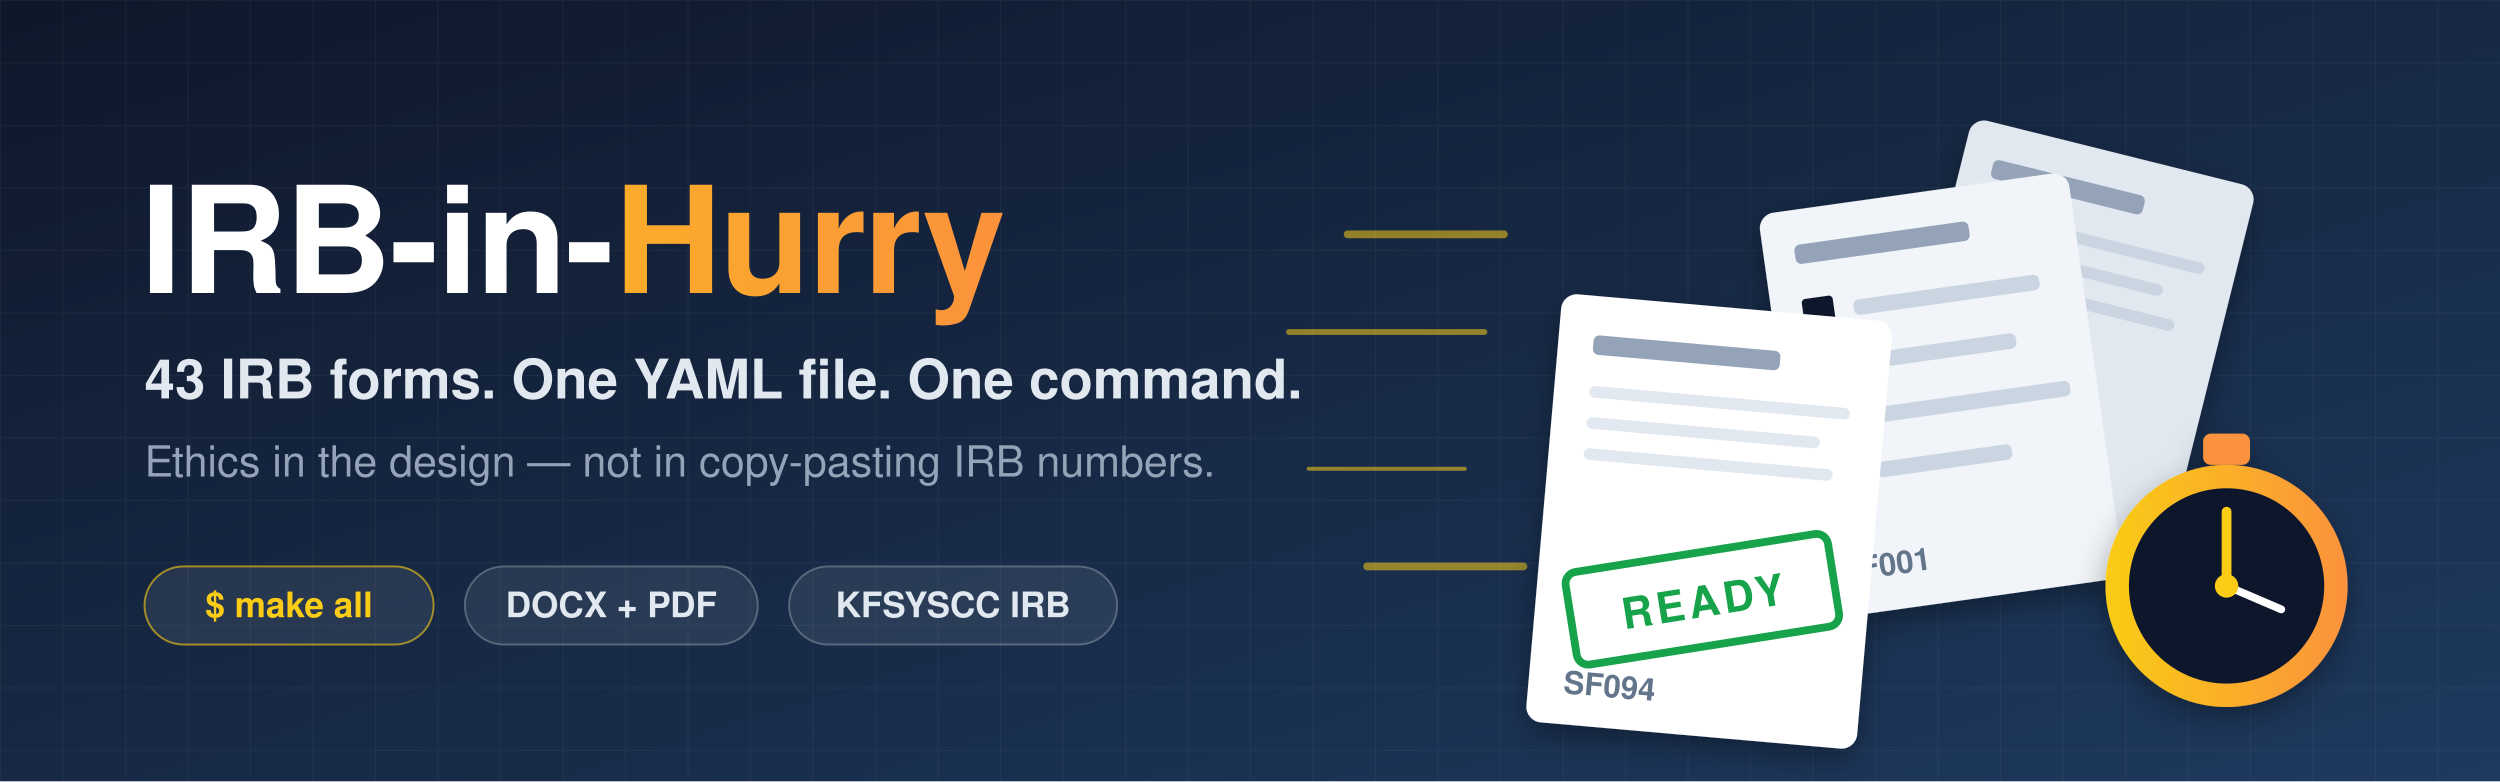
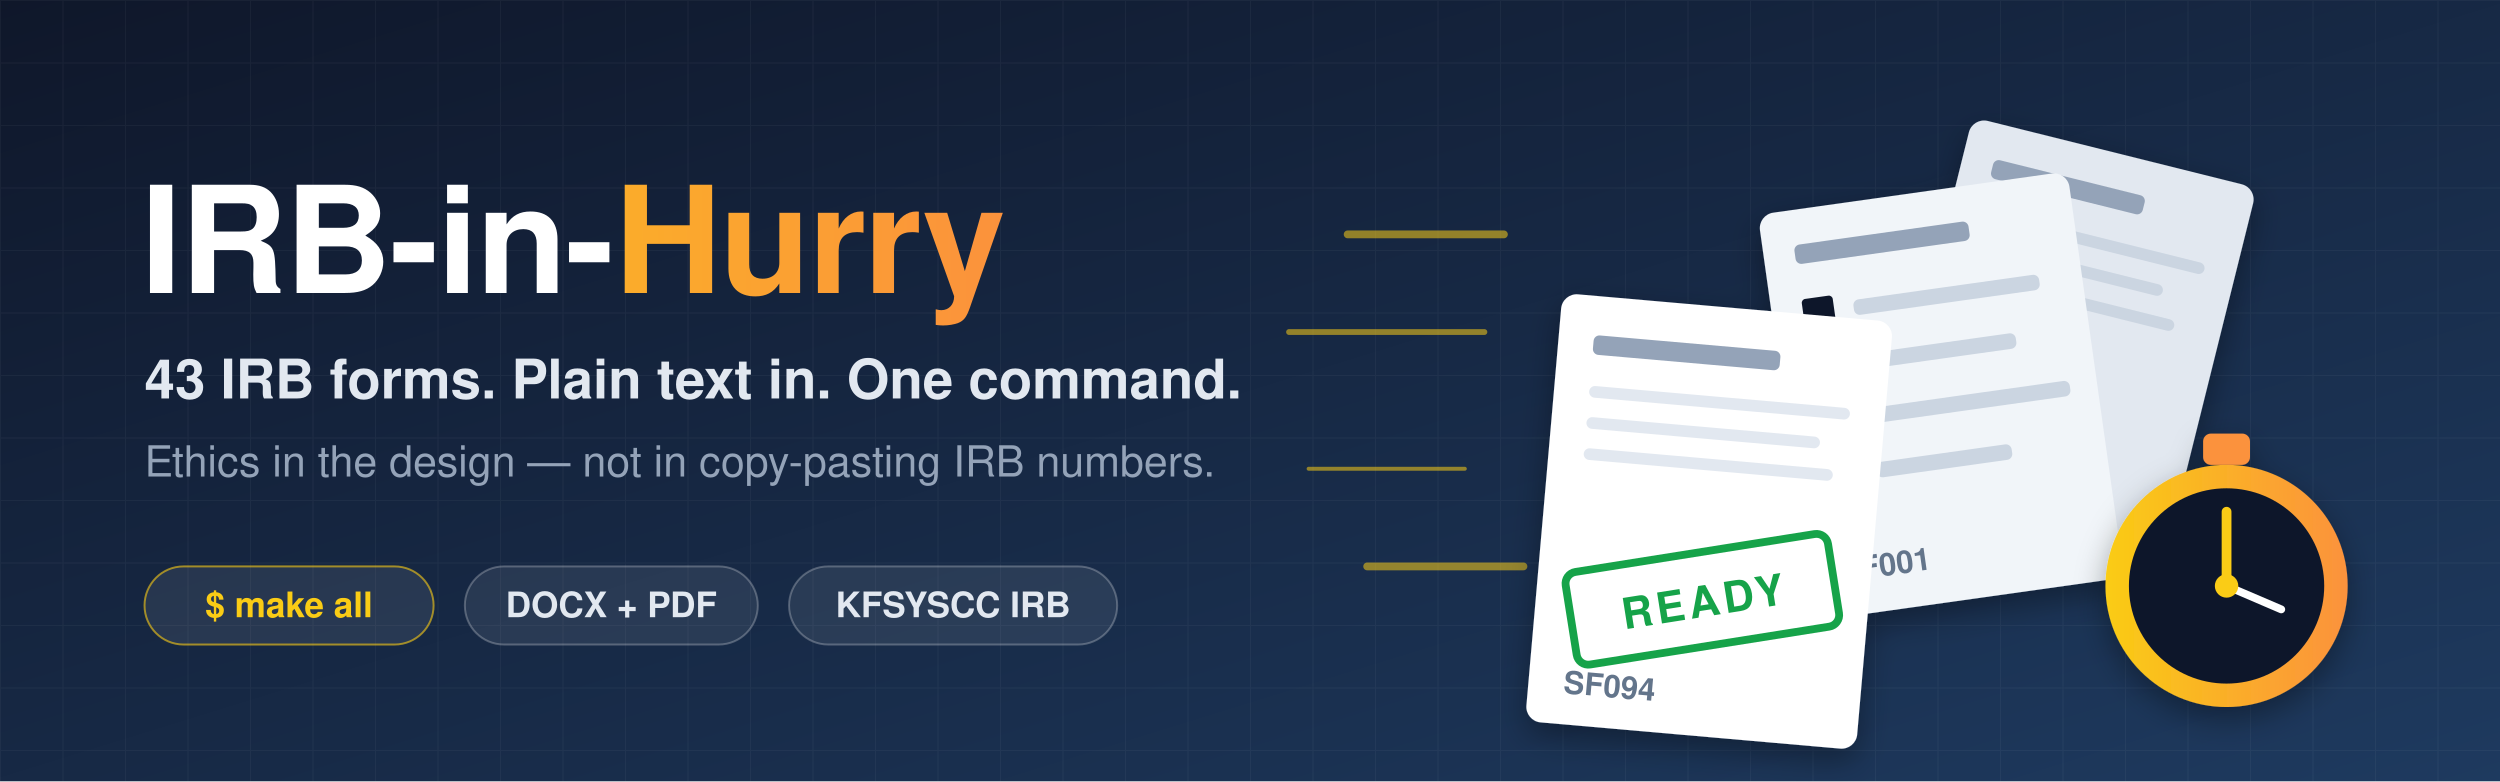
<svg xmlns="http://www.w3.org/2000/svg" width="1280" height="400" viewBox="0 0 1280 400" role="img" aria-labelledby="t d">
  <defs>
    <linearGradient id="bg" x1="0" y1="0" x2="1" y2="1">
      <stop offset="0" stop-color="#0f172a" />
      <stop offset="1" stop-color="#1e3a5f" />
    </linearGradient>
    <linearGradient id="accent" x1="0" y1="0" x2="1" y2="0">
      <stop offset="0" stop-color="#facc15" />
      <stop offset="1" stop-color="#fb923c" />
    </linearGradient>
    <filter id="shadow" x="-20%" y="-20%" width="140%" height="140%">
      <feDropShadow dx="0" dy="6" stdDeviation="8" flood-color="#000" flood-opacity="0.35" />
    </filter>
    <pattern id="grid" width="32" height="32" patternUnits="userSpaceOnUse">
      <path d="M32 0H0V32" fill="none" stroke="#ffffff" stroke-opacity="0.04" />
    </pattern>
  </defs>
  <rect width="1280" height="400" fill="url(#bg)" />
  <rect width="1280" height="400" fill="url(#grid)" />
  <g stroke="#facc15" stroke-linecap="round" opacity="0.55">
    <line x1="690" y1="120" x2="770" y2="120" stroke-width="4" />
    <line x1="660" y1="170" x2="760" y2="170" stroke-width="3" />
    <line x1="700" y1="290" x2="780" y2="290" stroke-width="4" />
    <line x1="670" y1="240" x2="750" y2="240" stroke-width="2" />
  </g>
  <g filter="url(#shadow)">
    <g transform="translate(1010 60) rotate(14)">
      <rect width="150" height="196" rx="8" fill="#e2e8f0" />
      <rect x="16" y="18" width="80" height="10" rx="3" fill="#94a3b8" />
      <rect x="16" y="44" width="118" height="6" rx="3" fill="#cbd5e1" />
      <rect x="16" y="60" width="100" height="6" rx="3" fill="#cbd5e1" />
      <rect x="16" y="76" width="110" height="6" rx="3" fill="#cbd5e1" />
      <text x="16" y="178" font-family="Helvetica, Arial, sans-serif" font-size="16" font-weight="700" fill="#64748b">SF037</text>
    </g>
    <g transform="translate(900 110) rotate(-8)">
      <rect width="160" height="210" rx="8" fill="#f1f5f9" />
      <rect x="16" y="18" width="90" height="10" rx="3" fill="#94a3b8" />
      <g font-family="Helvetica, Arial, sans-serif" font-size="18" fill="#0f172a">
        <rect x="16" y="46" width="16" height="16" rx="2" fill="#0f172a" />
        <rect x="42" y="50" width="96" height="8" rx="3" fill="#cbd5e1" />
        <rect x="16" y="74" width="16" height="16" rx="2" fill="none" stroke="#0f172a" stroke-width="2" />
        <rect x="42" y="78" width="80" height="8" rx="3" fill="#cbd5e1" />
        <rect x="16" y="102" width="16" height="16" rx="2" fill="#0f172a" />
        <rect x="42" y="106" width="104" height="8" rx="3" fill="#cbd5e1" />
        <rect x="16" y="130" width="16" height="16" rx="2" fill="#0f172a" />
        <rect x="42" y="134" width="70" height="8" rx="3" fill="#cbd5e1" />
      </g>
      <text x="16" y="192" font-family="Helvetica, Arial, sans-serif" font-size="16" font-weight="700" fill="#64748b">SF001</text>
    </g>
    <g transform="translate(800 150) rotate(5)">
      <rect width="170" height="220" rx="8" fill="#ffffff" />
      <rect x="18" y="20" width="96" height="10" rx="3" fill="#94a3b8" />
      <rect x="18" y="46" width="134" height="6" rx="3" fill="#e2e8f0" />
      <rect x="18" y="62" width="120" height="6" rx="3" fill="#e2e8f0" />
      <rect x="18" y="78" width="128" height="6" rx="3" fill="#e2e8f0" />
      <g transform="translate(85 150) rotate(-14)">
        <rect x="-68" y="-24" width="136" height="48" rx="6" fill="none" stroke="#16a34a" stroke-width="4" />
        <text x="0" y="9" text-anchor="middle" font-family="Helvetica, Arial, sans-serif" font-size="22" font-weight="800" fill="#16a34a" letter-spacing="2">READY</text>
      </g>
      <text x="18" y="204" font-family="Helvetica, Arial, sans-serif" font-size="16" font-weight="700" fill="#64748b">SF094</text>
    </g>
  </g>
  <g transform="translate(1140 300)" filter="url(#shadow)">
    <rect x="-12" y="-78" width="24" height="16" rx="4" fill="#fb923c" />
    <circle r="62" fill="url(#accent)" />
    <circle r="50" fill="#0f172a" />
    <line x1="0" y1="0" x2="0" y2="-38" stroke="#facc15" stroke-width="5" stroke-linecap="round" />
    <line x1="0" y1="0" x2="28" y2="12" stroke="#ffffff" stroke-width="4" stroke-linecap="round" />
    <circle r="6" fill="#facc15" />
  </g>
  <g font-family="Helvetica, Arial, sans-serif">
    <text x="72" y="150" font-size="76" font-weight="800" fill="#ffffff" letter-spacing="-1">IRB-in-<tspan fill="url(#accent)">Hurry</tspan>
    </text>
-     <text x="74" y="204" font-size="28" font-weight="600" fill="#e2e8f0">43 IRB forms. One YAML file. One command.</text>
+     <text x="74" y="204" font-size="28" font-weight="600" fill="#e2e8f0">43 IRB forms. Plain text in. One command.</text>
    <text x="74" y="244" font-size="22" fill="#94a3b8">Ethics in the design — not in copy-pasting IRB numbers.</text>
    <g transform="translate(74 290)" font-size="18" font-weight="700">
      <rect width="148" height="40" rx="20" fill="#ffffff" fill-opacity="0.08" stroke="#facc15" stroke-opacity="0.6" />
      <text x="74" y="26" text-anchor="middle" fill="#facc15">$ make all</text>
      <rect x="164" width="150" height="40" rx="20" fill="#ffffff" fill-opacity="0.08" stroke="#ffffff" stroke-opacity="0.25" />
      <text x="239" y="26" text-anchor="middle" fill="#e2e8f0">DOCX + PDF</text>
      <rect x="330" width="168" height="40" rx="20" fill="#ffffff" fill-opacity="0.08" stroke="#ffffff" stroke-opacity="0.25" />
      <text x="414" y="26" text-anchor="middle" fill="#e2e8f0">KFSYSCC IRB</text>
    </g>
  </g>
</svg>
